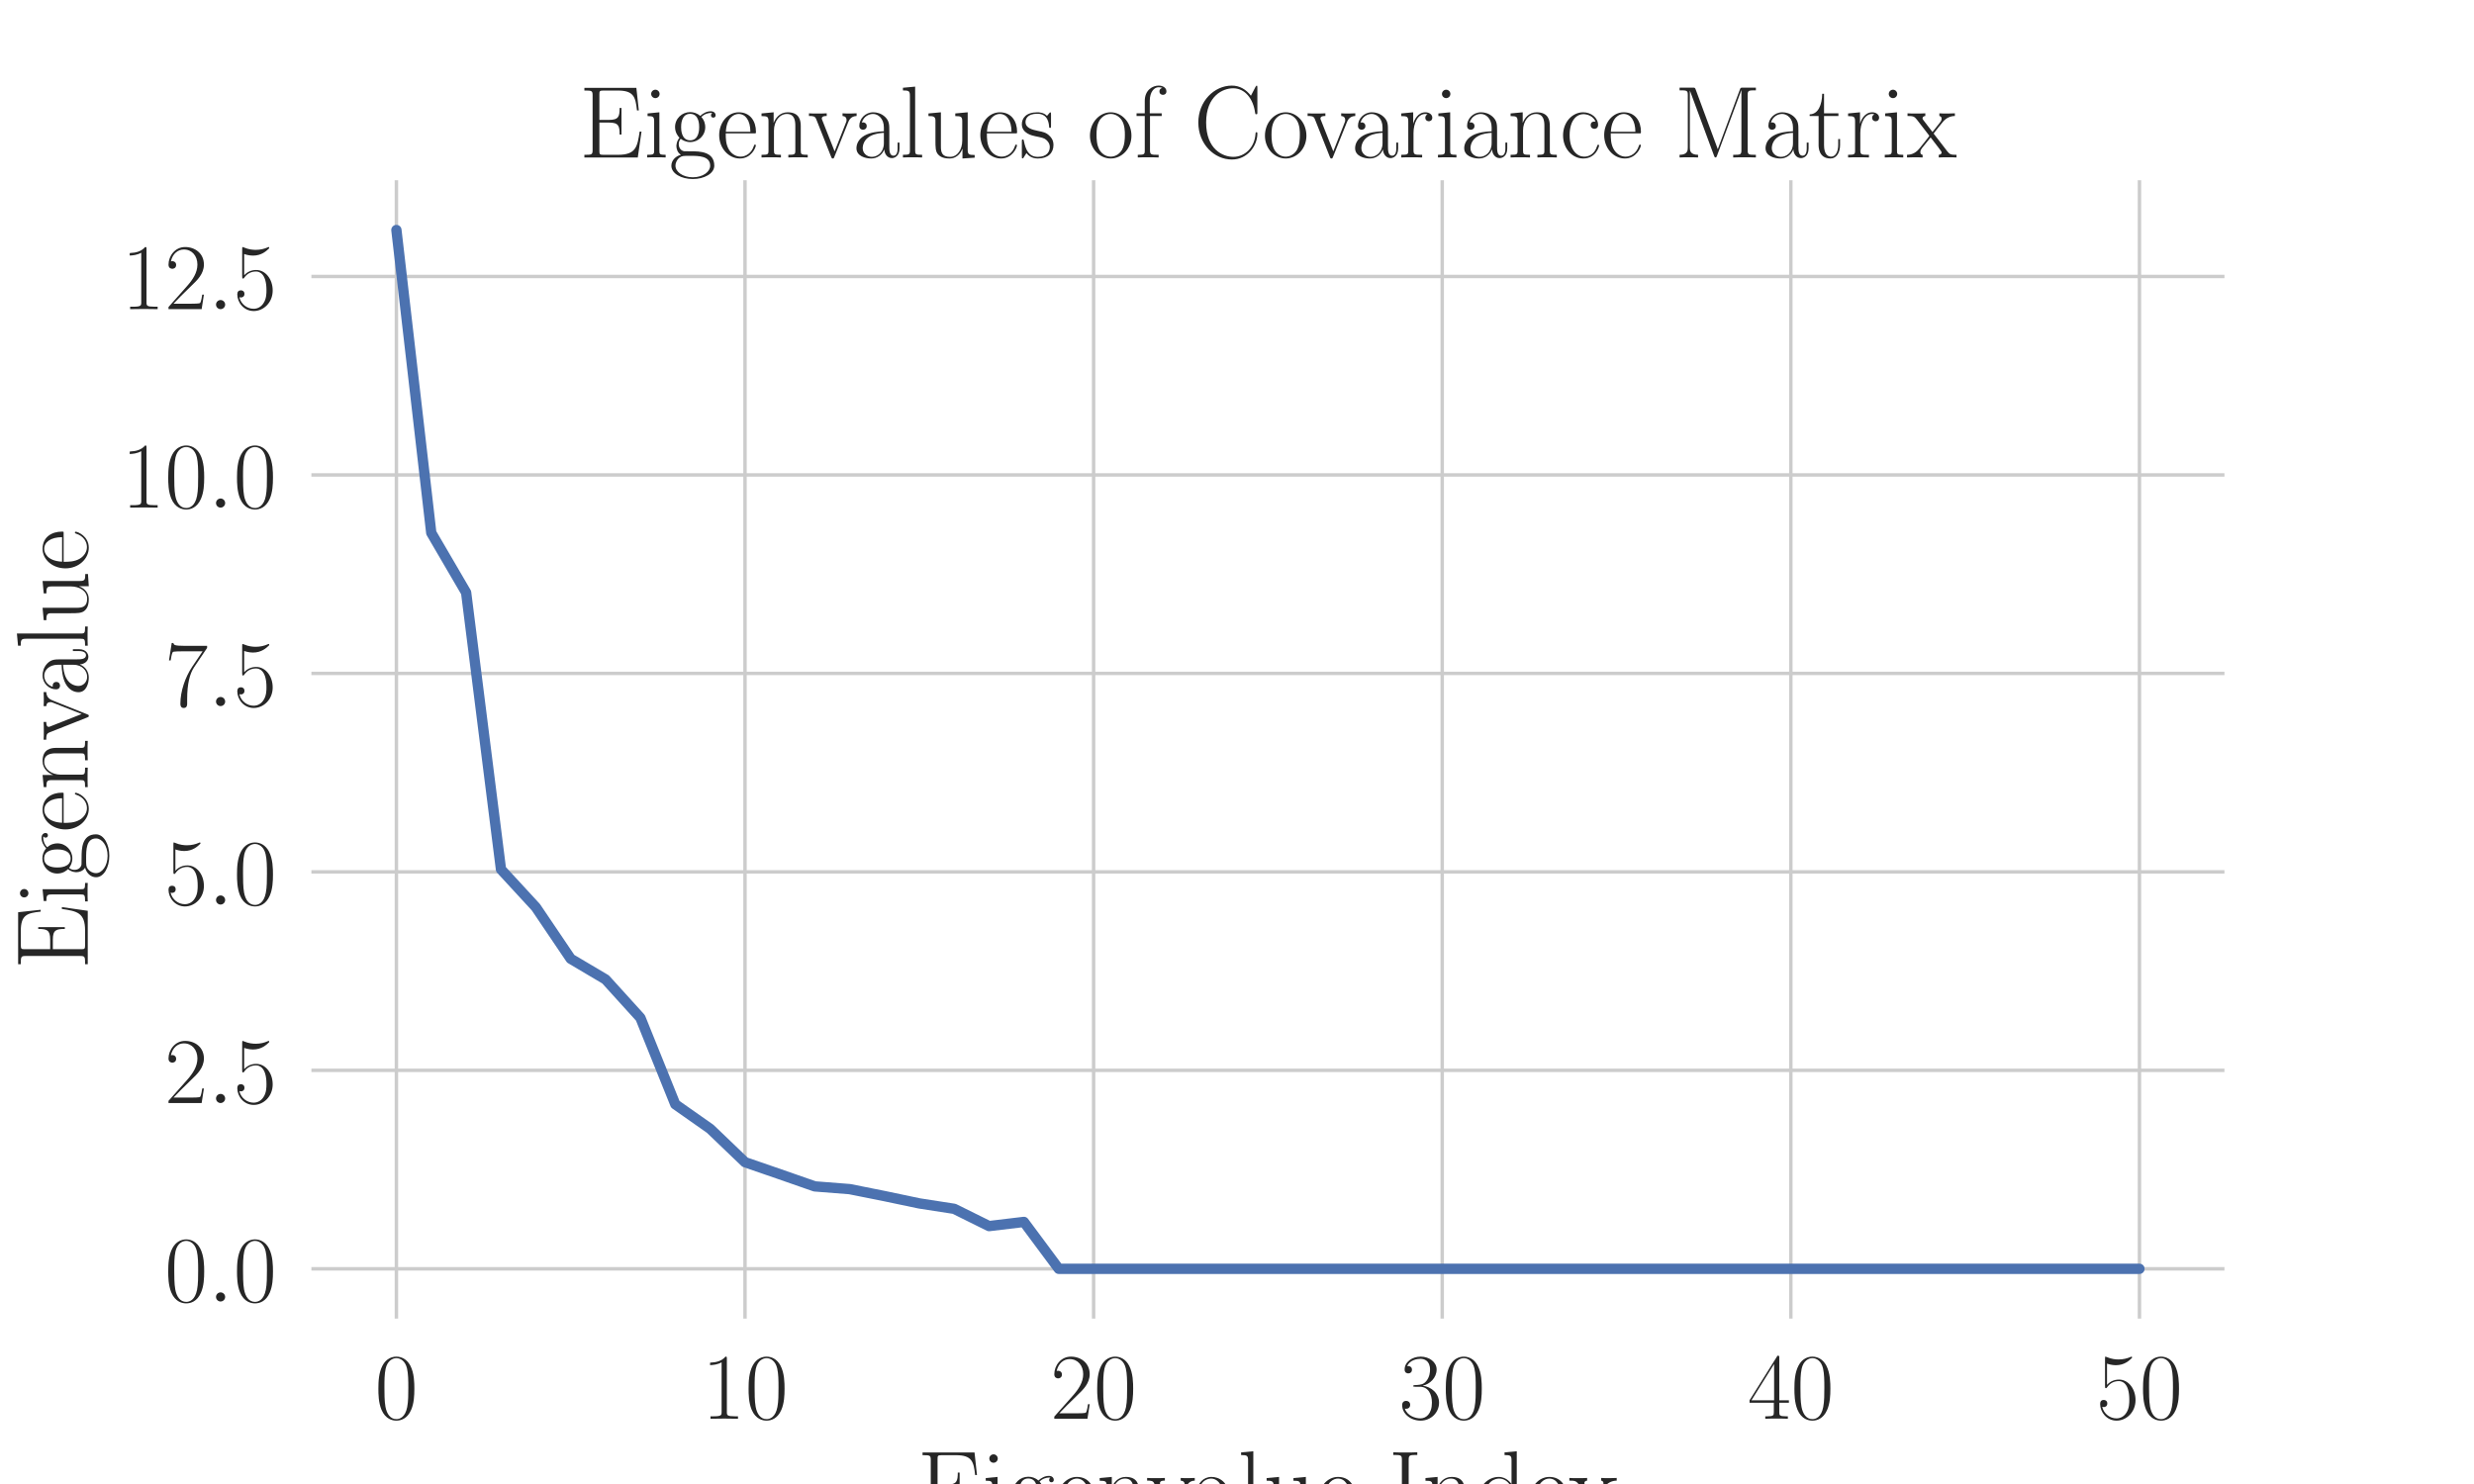
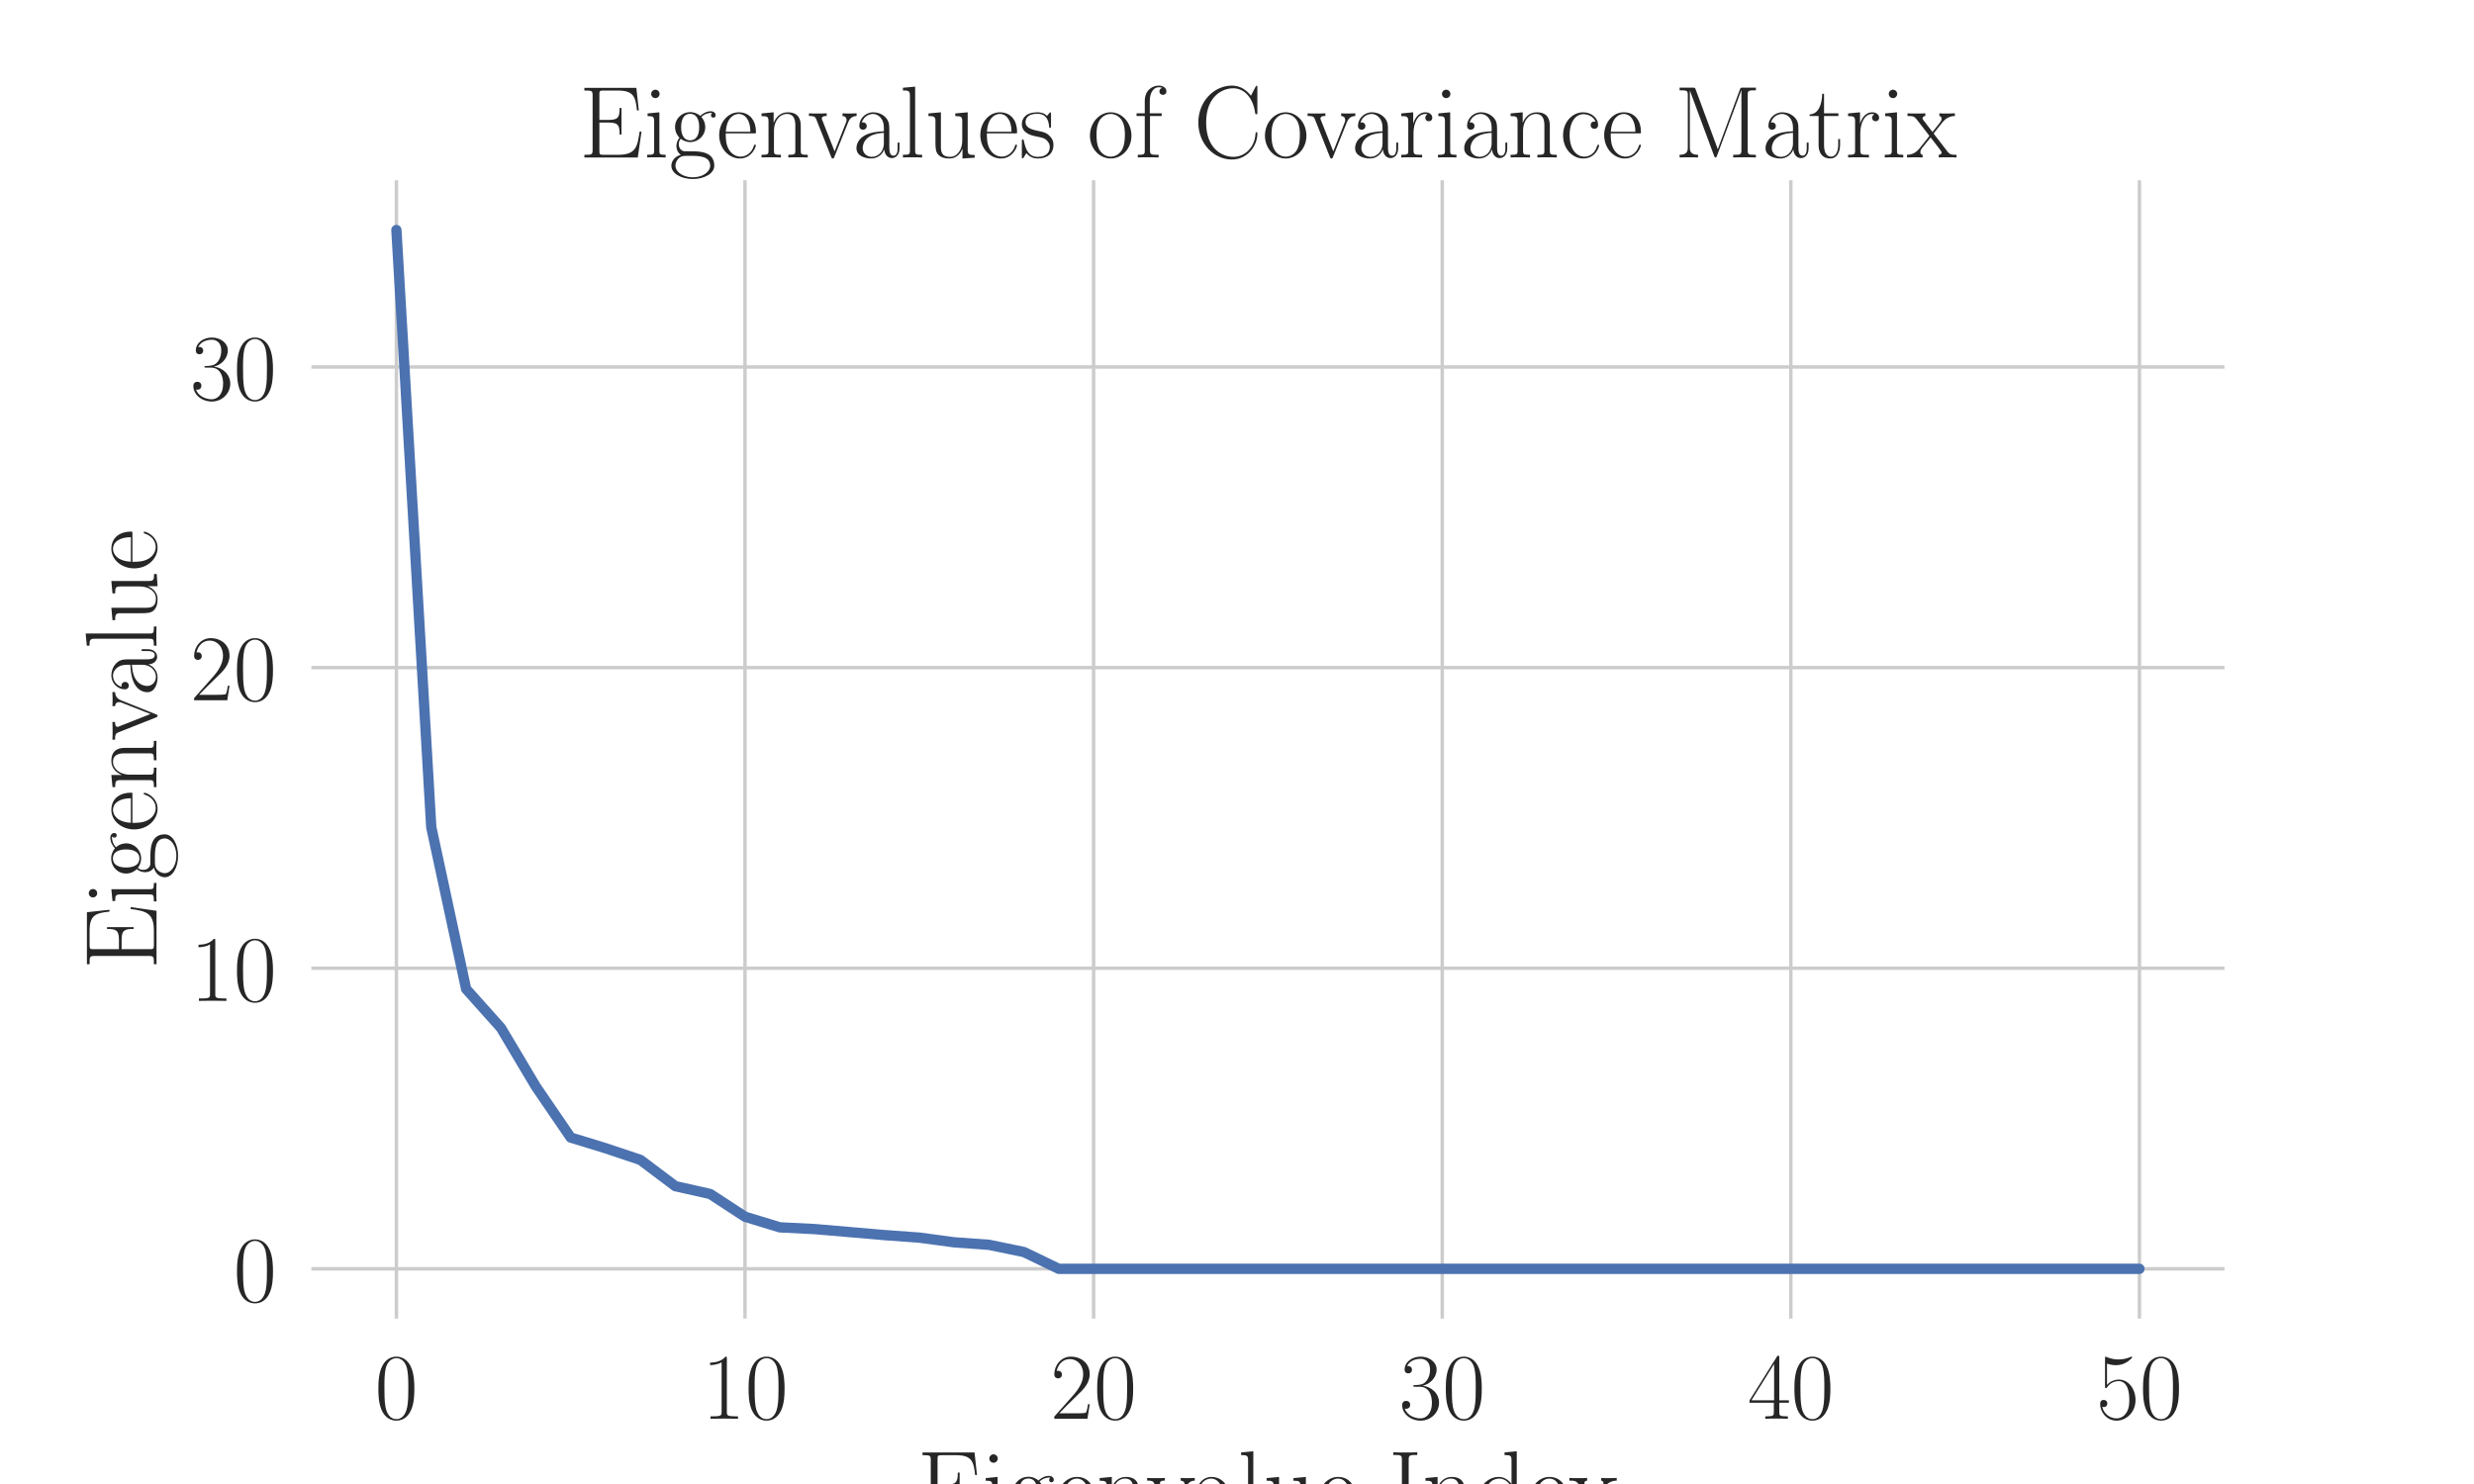
<svg xmlns="http://www.w3.org/2000/svg" xmlns:xlink="http://www.w3.org/1999/xlink" width="720pt" height="432pt" viewBox="0 0 720 432" version="1.1">
  <defs>
    <style type="text/css">*{stroke-linejoin: round; stroke-linecap: butt}</style>
  </defs>
  <g id="figure_1">
    <g id="patch_1">
      <path d="M 0 432  L 720 432  L 720 0  L 0 0  z " style="fill: #ffffff" />
    </g>
    <g id="axes_1">
      <g id="patch_2">
        <path d="M 90 384.48  L 648 384.48  L 648 51.84  L 90 51.84  z " style="fill: #ffffff" />
      </g>
      <g id="matplotlib.axis_1">
        <g id="xtick_1">
          <g id="line2d_1">
-             <path d="M 115.364 384.48  L 115.364 51.84  " clip-path="url(#p4be7ad7610)" style="fill: none; stroke: #cccccc; stroke-linecap: round" />
+             <path d="M 115.364 384.48  L 115.364 51.84  " clip-path="url(#p23d47ee507)" style="fill: none; stroke: #cccccc; stroke-linecap: round" />
          </g>
          <g id="text_1">
            <g style="fill: #262626" transform="translate(109.0812 413.0059) scale(0.275 -0.275)">
              <defs>
                <path id="CMR17-30" d="M 2688 2038  C 2688 2430 2682 3099 2413 3613  C 2176 4063 1798 4224 1466 4224  C 1158 4224 768 4082 525 3620  C 269 3137 243 2539 243 2038  C 243 1671 250 1112 448 623  C 723 -39 1216 -128 1466 -128  C 1760 -128 2208 -7 2470 604  C 2662 1048 2688 1568 2688 2038  z M 1466 -26  C 1056 -26 813 328 723 816  C 653 1196 653 1749 653 2109  C 653 2604 653 3015 736 3407  C 858 3954 1216 4121 1466 4121  C 1728 4121 2067 3947 2189 3420  C 2272 3054 2278 2623 2278 2109  C 2278 1691 2278 1176 2202 797  C 2067 96 1690 -26 1466 -26  z " transform="scale(0.015625)" />
              </defs>
              <use xlink:href="#CMR17-30" transform="scale(0.996264)" />
            </g>
          </g>
        </g>
        <g id="xtick_2">
          <g id="line2d_2">
-             <path d="M 216.818 384.48  L 216.818 51.84  " clip-path="url(#p4be7ad7610)" style="fill: none; stroke: #cccccc; stroke-linecap: round" />
+             <path d="M 216.818 384.48  L 216.818 51.84  " clip-path="url(#p23d47ee507)" style="fill: none; stroke: #cccccc; stroke-linecap: round" />
          </g>
          <g id="text_2">
            <g style="fill: #262626" transform="translate(204.2533 413.0059) scale(0.275 -0.275)">
              <defs>
                <path id="CMR17-31" d="M 1702 4083  C 1702 4217 1696 4224 1606 4224  C 1357 3927 979 3833 621 3820  C 602 3820 570 3820 563 3808  C 557 3795 557 3782 557 3648  C 755 3648 1088 3686 1344 3839  L 1344 467  C 1344 243 1331 166 781 166  L 589 166  L 589 0  C 896 6 1216 12 1523 12  C 1830 12 2150 6 2458 0  L 2458 166  L 2266 166  C 1715 166 1702 236 1702 467  L 1702 4083  z " transform="scale(0.015625)" />
              </defs>
              <use xlink:href="#CMR17-31" transform="scale(0.996264)" />
              <use xlink:href="#CMR17-30" transform="translate(45.69048 0) scale(0.996264)" />
            </g>
          </g>
        </g>
        <g id="xtick_3">
          <g id="line2d_3">
-             <path d="M 318.273 384.48  L 318.273 51.84  " clip-path="url(#p4be7ad7610)" style="fill: none; stroke: #cccccc; stroke-linecap: round" />
+             <path d="M 318.273 384.48  L 318.273 51.84  " clip-path="url(#p23d47ee507)" style="fill: none; stroke: #cccccc; stroke-linecap: round" />
          </g>
          <g id="text_3">
            <g style="fill: #262626" transform="translate(305.7078 413.0059) scale(0.275 -0.275)">
              <defs>
                <path id="CMR17-32" d="M 2669 990  L 2554 990  C 2490 537 2438 460 2413 422  C 2381 371 1920 371 1830 371  L 602 371  C 832 620 1280 1073 1824 1596  C 2214 1966 2669 2400 2669 3033  C 2669 3788 2067 4224 1395 4224  C 691 4224 262 3603 262 3027  C 262 2777 448 2745 525 2745  C 589 2745 781 2783 781 3007  C 781 3206 614 3264 525 3264  C 486 3264 448 3257 422 3244  C 544 3788 915 4057 1306 4057  C 1862 4057 2227 3616 2227 3033  C 2227 2477 1901 1998 1536 1583  L 262 147  L 262 0  L 2515 0  L 2669 990  z " transform="scale(0.015625)" />
              </defs>
              <use xlink:href="#CMR17-32" transform="scale(0.996264)" />
              <use xlink:href="#CMR17-30" transform="translate(45.69048 0) scale(0.996264)" />
            </g>
          </g>
        </g>
        <g id="xtick_4">
          <g id="line2d_4">
-             <path d="M 419.727 384.48  L 419.727 51.84  " clip-path="url(#p4be7ad7610)" style="fill: none; stroke: #cccccc; stroke-linecap: round" />
+             <path d="M 419.727 384.48  L 419.727 51.84  " clip-path="url(#p23d47ee507)" style="fill: none; stroke: #cccccc; stroke-linecap: round" />
          </g>
          <g id="text_4">
            <g style="fill: #262626" transform="translate(407.1624 413.0059) scale(0.275 -0.275)">
              <defs>
                <path id="CMR17-33" d="M 1414 2176  C 1984 2176 2234 1673 2234 1094  C 2234 322 1824 25 1453 25  C 1114 25 563 193 390 691  C 422 678 454 678 486 678  C 640 678 755 780 755 947  C 755 1132 614 1216 486 1216  C 378 1216 211 1164 211 927  C 211 335 787 -128 1466 -128  C 2176 -128 2720 432 2720 1087  C 2720 1718 2208 2176 1600 2246  C 2086 2347 2554 2776 2554 3353  C 2554 3856 2048 4224 1472 4224  C 890 4224 378 3862 378 3347  C 378 3123 544 3084 627 3084  C 762 3084 877 3167 877 3334  C 877 3500 762 3584 627 3584  C 602 3584 570 3584 544 3571  C 730 3999 1235 4076 1459 4076  C 1683 4076 2106 3966 2106 3347  C 2106 3167 2080 2851 1862 2574  C 1670 2329 1453 2316 1242 2297  C 1210 2297 1062 2284 1037 2284  C 992 2278 966 2272 966 2227  C 966 2182 973 2176 1101 2176  L 1414 2176  z " transform="scale(0.015625)" />
              </defs>
              <use xlink:href="#CMR17-33" transform="scale(0.996264)" />
              <use xlink:href="#CMR17-30" transform="translate(45.69048 0) scale(0.996264)" />
            </g>
          </g>
        </g>
        <g id="xtick_5">
          <g id="line2d_5">
-             <path d="M 521.182 384.48  L 521.182 51.84  " clip-path="url(#p4be7ad7610)" style="fill: none; stroke: #cccccc; stroke-linecap: round" />
+             <path d="M 521.182 384.48  L 521.182 51.84  " clip-path="url(#p23d47ee507)" style="fill: none; stroke: #cccccc; stroke-linecap: round" />
          </g>
          <g id="text_5">
            <g style="fill: #262626" transform="translate(508.6169 413.0059) scale(0.275 -0.275)">
              <defs>
                <path id="CMR17-34" d="M 2150 4147  C 2150 4281 2144 4288 2029 4288  L 128 1254  L 128 1088  L 1779 1088  L 1779 460  C 1779 230 1766 166 1318 166  L 1197 166  L 1197 0  C 1402 12 1747 12 1965 12  C 2182 12 2528 12 2733 0  L 2733 166  L 2611 166  C 2163 166 2150 230 2150 460  L 2150 1088  L 2803 1088  L 2803 1254  L 2150 1254  L 2150 4147  z M 1798 3723  L 1798 1254  L 256 1254  L 1798 3723  z " transform="scale(0.015625)" />
              </defs>
              <use xlink:href="#CMR17-34" transform="scale(0.996264)" />
              <use xlink:href="#CMR17-30" transform="translate(45.69048 0) scale(0.996264)" />
            </g>
          </g>
        </g>
        <g id="xtick_6">
          <g id="line2d_6">
-             <path d="M 622.636 384.48  L 622.636 51.84  " clip-path="url(#p4be7ad7610)" style="fill: none; stroke: #cccccc; stroke-linecap: round" />
+             <path d="M 622.636 384.48  L 622.636 51.84  " clip-path="url(#p23d47ee507)" style="fill: none; stroke: #cccccc; stroke-linecap: round" />
          </g>
          <g id="text_6">
            <g style="fill: #262626" transform="translate(610.0715 413.0059) scale(0.275 -0.275)">
              <defs>
                <path id="CMR17-35" d="M 730 3750  C 794 3724 1056 3641 1325 3641  C 1920 3641 2246 3961 2432 4140  C 2432 4191 2432 4224 2394 4224  C 2387 4224 2374 4224 2323 4198  C 2099 4102 1837 4032 1517 4032  C 1325 4032 1037 4055 723 4191  C 653 4224 640 4224 634 4224  C 602 4224 595 4217 595 4090  L 595 2231  C 595 2113 595 2080 659 2080  C 691 2080 704 2093 736 2139  C 941 2435 1222 2560 1542 2560  C 1766 2560 2246 2415 2246 1293  C 2246 1087 2246 716 2054 422  C 1894 159 1645 25 1370 25  C 947 25 518 319 403 812  C 429 806 480 793 506 793  C 589 793 749 838 749 1036  C 749 1209 627 1280 506 1280  C 358 1280 262 1190 262 1011  C 262 454 704 -128 1382 -128  C 2042 -128 2669 441 2669 1267  C 2669 2054 2170 2662 1549 2662  C 1222 2662 947 2540 730 2304  L 730 3750  z " transform="scale(0.015625)" />
              </defs>
              <use xlink:href="#CMR17-35" transform="scale(0.996264)" />
              <use xlink:href="#CMR17-30" transform="translate(45.69048 0) scale(0.996264)" />
            </g>
          </g>
        </g>
        <g id="text_7">
          <g style="fill: #262626" transform="translate(266.9639 443.0904) scale(0.3 -0.3)">
            <defs>
              <path id="CMR17-45" d="M 3885 1614  L 3770 1614  C 3629 676 3546 166 2419 166  L 1530 166  C 1274 166 1261 198 1261 415  L 1261 2176  L 1862 2176  C 2464 2176 2522 1959 2522 1429  L 2637 1429  L 2637 3086  L 2522 3086  C 2522 2558 2464 2342 1862 2342  L 1261 2342  L 1261 3924  C 1261 4141 1274 4172 1530 4172  L 2406 4172  C 3398 4172 3514 3778 3603 2933  L 3718 2933  L 3565 4339  L 326 4339  L 326 4172  C 768 4172 838 4172 838 3886  L 838 453  C 838 166 768 166 326 166  L 326 0  L 3654 0  L 3885 1614  z " transform="scale(0.015625)" />
              <path id="CMR17-69" d="M 992 3961  C 992 4102 877 4224 730 4224  C 589 4224 467 4108 467 3961  C 467 3820 582 3699 730 3699  C 870 3699 992 3814 992 3961  z M 243 2745  L 243 2579  C 602 2579 653 2540 653 2231  L 653 443  C 653 198 627 166 218 166  L 218 0  C 371 12 646 12 806 12  C 960 12 1222 12 1370 0  L 1370 166  C 992 166 979 205 979 436  L 979 2816  L 243 2745  z " transform="scale(0.015625)" />
              <path id="CMR17-67" d="M 710 1165  C 832 1068 1043 960 1299 960  C 1805 960 2240 1359 2240 1895  C 2240 2063 2189 2321 1997 2521  C 2176 2713 2438 2777 2586 2777  C 2611 2777 2650 2777 2682 2758  C 2656 2751 2598 2726 2598 2623  C 2598 2540 2656 2483 2739 2483  C 2835 2483 2886 2547 2886 2630  C 2886 2751 2790 2880 2586 2880  C 2330 2880 2106 2758 1926 2591  C 1734 2764 1504 2828 1299 2828  C 794 2828 358 2431 358 1895  C 358 1527 570 1294 634 1230  C 442 1004 442 742 442 710  C 442 544 506 300 723 166  C 390 82 128 -184 128 -517  C 128 -996 736 -1344 1466 -1344  C 2170 -1344 2803 -1009 2803 -510  C 2803 384 1856 384 1363 384  C 1216 384 954 384 922 390  C 723 422 589 601 589 825  C 589 883 589 1024 710 1165  z M 1299 1068  C 736 1068 736 1766 736 1895  C 736 2024 736 2719 1299 2719  C 1862 2719 1862 2024 1862 1895  C 1862 1766 1862 1068 1299 1068  z M 1466 -1236  C 826 -1236 384 -883 384 -517  C 384 -311 493 -118 634 -11  C 794 102 858 102 1293 102  C 1818 102 2547 102 2547 -517  C 2547 -883 2106 -1236 1466 -1236  z " transform="scale(0.015625)" />
              <path id="CMR17-65" d="M 2438 1503  C 2464 1529 2464 1542 2464 1606  C 2464 2251 2118 2816 1389 2816  C 710 2816 173 2175 173 1394  C 173 554 781 -64 1459 -64  C 2176 -64 2458 619 2458 755  C 2458 800 2419 800 2406 800  C 2362 800 2355 787 2330 709  C 2189 270 1837 51 1504 51  C 1229 51 954 206 781 490  C 582 819 582 1200 582 1503  L 2438 1503  z M 589 1600  C 634 2511 1126 2713 1382 2713  C 1818 2713 2112 2308 2118 1600  L 589 1600  z " transform="scale(0.015625)" />
              <path id="CMR17-6e" d="M 2656 1954  C 2656 2282 2592 2816 1837 2816  C 1331 2816 1069 2424 973 2166  L 966 2166  L 966 2816  L 211 2745  L 211 2578  C 589 2578 646 2540 646 2231  L 646 443  C 646 198 621 166 211 166  L 211 0  C 365 12 646 12 813 12  C 979 12 1267 12 1421 0  L 1421 166  C 1011 166 986 192 986 443  L 986 1678  C 986 2269 1344 2713 1792 2713  C 2266 2713 2317 2289 2317 1980  L 2317 443  C 2317 198 2291 166 1882 166  L 1882 0  C 2035 12 2317 12 2483 12  C 2650 12 2938 12 3091 0  L 3091 166  C 2682 166 2656 192 2656 443  L 2656 1954  z " transform="scale(0.015625)" />
              <path id="CMR17-76" d="M 2502 2173  C 2560 2315 2662 2572 3034 2585  L 3034 2752  C 2912 2745 2752 2739 2630 2739  C 2496 2739 2285 2739 2157 2752  L 2157 2585  C 2317 2572 2406 2495 2406 2328  C 2406 2270 2406 2257 2368 2167  L 1664 379  L 902 2308  C 864 2392 864 2405 864 2431  C 864 2585 1075 2585 1171 2585  L 1171 2752  C 1018 2739 736 2739 576 2739  C 403 2739 205 2739 64 2752  L 64 2585  C 307 2585 442 2585 518 2386  L 1446 44  C 1485 -52 1491 -64 1549 -64  C 1606 -64 1613 -52 1651 44  L 2502 2173  z " transform="scale(0.015625)" />
              <path id="CMR17-61" d="M 2304 1656  C 2304 2048 2304 2275 2035 2534  C 1798 2751 1523 2816 1306 2816  C 800 2816 435 2408 435 1977  C 435 1740 627 1728 666 1728  C 749 1728 896 1779 896 1958  C 896 2118 774 2188 666 2188  C 640 2188 608 2182 589 2176  C 723 2594 1069 2713 1293 2713  C 1613 2713 1965 2421 1965 1875  L 1965 1632  C 1587 1619 1133 1568 774 1373  C 371 1147 256 822 256 576  C 256 77 832 -64 1171 -64  C 1523 -64 1850 135 1990 505  C 2003 219 2182 -39 2464 -39  C 2598 -39 2938 51 2938 563  L 2938 926  L 2822 926  L 2822 557  C 2822 161 2650 109 2566 109  C 2304 109 2304 446 2304 732  L 2304 1656  z M 1965 887  C 1965 323 1568 38 1216 38  C 896 38 646 278 646 576  C 646 771 730 1114 1101 1322  C 1408 1497 1760 1523 1965 1536  L 1965 887  z " transform="scale(0.015625)" />
              <path id="CMR17-6c" d="M 979 4416  L 218 4345  L 218 4179  C 595 4179 653 4141 653 3835  L 653 439  C 653 198 627 166 218 166  L 218 0  C 371 12 653 12 813 12  C 979 12 1261 12 1414 0  L 1414 166  C 1005 166 979 191 979 439  L 979 4416  z " transform="scale(0.015625)" />
              <path id="CMR17-75" d="M 1882 2745  L 1882 2579  C 2259 2579 2317 2540 2317 2229  L 2317 1053  C 2317 510 2029 38 1555 38  C 1030 38 986 355 986 691  L 986 2816  L 211 2745  L 211 2579  C 467 2579 640 2579 646 2320  L 646 1079  C 646 646 646 368 813 187  C 896 103 1056 -64 1517 -64  C 2061 -64 2272 400 2323 536  L 2330 536  L 2330 -64  L 3091 -13  L 3091 154  C 2714 154 2656 193 2656 503  L 2656 2816  L 1882 2745  z " transform="scale(0.015625)" />
              <path id="CMR17-49" d="M 1261 3898  C 1261 4185 1338 4185 1798 4185  L 1798 4352  C 1594 4339 1267 4339 1050 4339  C 832 4339 506 4339 301 4352  L 301 4185  C 762 4185 838 4185 838 3898  L 838 453  C 838 166 762 166 301 166  L 301 0  C 506 12 832 12 1050 12  C 1267 12 1594 12 1798 0  L 1798 166  C 1338 166 1261 166 1261 453  L 1261 3898  z " transform="scale(0.015625)" />
              <path id="CMR17-64" d="M 1869 4345  L 1869 4179  C 2246 4179 2304 4141 2304 3843  L 2304 2371  C 2278 2403 2016 2816 1498 2816  C 845 2816 211 2228 211 1376  C 211 529 806 -64 1434 -64  C 1978 -64 2259 361 2291 406  L 2291 -64  L 3066 -13  L 3066 154  C 2688 154 2630 193 2630 503  L 2630 4416  L 1869 4345  z M 2291 762  C 2291 568 2176 393 2029 264  C 1811 70 1594 38 1472 38  C 1286 38 621 135 621 1369  C 621 2636 1363 2713 1530 2713  C 1824 2713 2061 2545 2208 2313  C 2291 2177 2291 2157 2291 2041  L 2291 762  z " transform="scale(0.015625)" />
              <path id="CMR17-78" d="M 1664 1491  C 1856 1740 2074 2022 2253 2233  C 2464 2476 2707 2579 2989 2585  L 2989 2752  C 2880 2745 2656 2739 2541 2739  C 2368 2739 2170 2739 2022 2752  L 2022 2585  C 2112 2572 2163 2508 2163 2419  C 2163 2304 2099 2233 2067 2188  L 1594 1587  L 1030 2323  C 973 2393 973 2406 973 2438  C 973 2515 1037 2579 1146 2585  L 1146 2752  C 992 2739 717 2739 557 2739  C 384 2739 179 2739 38 2752  L 38 2585  C 384 2585 461 2560 614 2368  L 1350 1414  C 1363 1401 1395 1363 1395 1344  C 1395 1318 838 633 768 544  C 480 198 179 172 6 166  L 6 0  C 115 6 339 12 454 12  C 582 12 864 12 979 0  L 979 166  C 941 172 838 185 838 332  C 838 448 890 518 947 595  L 1478 1248  L 2035 524  C 2086 454 2163 358 2163 313  C 2163 224 2086 172 1984 166  L 1984 0  C 2138 12 2413 12 2573 12  C 2746 12 2950 12 3091 0  L 3091 166  C 2771 166 2675 179 2522 377  L 1664 1491  z " transform="scale(0.015625)" />
            </defs>
            <use xlink:href="#CMR17-45" transform="scale(0.996264)" />
            <use xlink:href="#CMR17-69" transform="translate(62.5863 0) scale(0.996264)" />
            <use xlink:href="#CMR17-67" transform="translate(87.45736 0) scale(0.996264)" />
            <use xlink:href="#CMR17-65" transform="translate(133.1478 0) scale(0.996264)" />
            <use xlink:href="#CMR17-6e" transform="translate(173.6335 0) scale(0.996264)" />
            <use xlink:href="#CMR17-76" transform="translate(221.9264 0) scale(0.996264)" />
            <use xlink:href="#CMR17-61" transform="translate(265.0145 0) scale(0.996264)" />
            <use xlink:href="#CMR17-6c" transform="translate(310.705 0) scale(0.996264)" />
            <use xlink:href="#CMR17-75" transform="translate(335.576 0) scale(0.996264)" />
            <use xlink:href="#CMR17-65" transform="translate(386.4714 0) scale(0.996264)" />
            <use xlink:href="#CMR17-49" transform="translate(457.033 0) scale(0.996264)" />
            <use xlink:href="#CMR17-6e" transform="translate(489.6715 0) scale(0.996264)" />
            <use xlink:href="#CMR17-64" transform="translate(540.5668 0) scale(0.996264)" />
            <use xlink:href="#CMR17-65" transform="translate(591.4622 0) scale(0.996264)" />
            <use xlink:href="#CMR17-78" transform="translate(631.9479 0) scale(0.996264)" />
          </g>
        </g>
      </g>
      <g id="matplotlib.axis_2">
        <g id="ytick_1">
          <g id="line2d_7">
-             <path d="M 90 369.36  L 648 369.36  " clip-path="url(#p4be7ad7610)" style="fill: none; stroke: #cccccc; stroke-linecap: round" />
+             <path d="M 90 369.36  L 648 369.36  " clip-path="url(#p23d47ee507)" style="fill: none; stroke: #cccccc; stroke-linecap: round" />
          </g>
          <g id="text_8">
-             <g style="fill: #262626" transform="translate(47.91852 378.8729) scale(0.275 -0.275)">
-               <defs>
-                 <path id="CMMI12-3a" d="M 1178 307  C 1178 492 1024 620 870 620  C 685 620 557 467 557 313  C 557 128 710 0 864 0  C 1050 0 1178 153 1178 307  z " transform="scale(0.015625)" />
-               </defs>
+             <g style="fill: #262626" transform="translate(67.93512 378.8729) scale(0.275 -0.275)">
              <use xlink:href="#CMR17-30" transform="scale(0.996264)" />
-               <use xlink:href="#CMMI12-3a" transform="translate(45.69048 0) scale(0.996264)" />
-               <use xlink:href="#CMR17-30" transform="translate(72.78765 0) scale(0.996264)" />
            </g>
          </g>
        </g>
        <g id="ytick_2">
          <g id="line2d_8">
-             <path d="M 90 311.584  L 648 311.584  " clip-path="url(#p4be7ad7610)" style="fill: none; stroke: #cccccc; stroke-linecap: round" />
+             <path d="M 90 281.849  L 648 281.849  " clip-path="url(#p23d47ee507)" style="fill: none; stroke: #cccccc; stroke-linecap: round" />
          </g>
          <g id="text_9">
-             <g style="fill: #262626" transform="translate(47.91852 321.0974) scale(0.275 -0.275)">
-               <use xlink:href="#CMR17-32" transform="scale(0.996264)" />
-               <use xlink:href="#CMMI12-3a" transform="translate(45.69048 0) scale(0.996264)" />
-               <use xlink:href="#CMR17-35" transform="translate(72.78765 0) scale(0.996264)" />
+             <g style="fill: #262626" transform="translate(55.37024 291.362) scale(0.275 -0.275)">
+               <use xlink:href="#CMR17-31" transform="scale(0.996264)" />
+               <use xlink:href="#CMR17-30" transform="translate(45.69048 0) scale(0.996264)" />
            </g>
          </g>
        </g>
        <g id="ytick_3">
          <g id="line2d_9">
-             <path d="M 90 253.809  L 648 253.809  " clip-path="url(#p4be7ad7610)" style="fill: none; stroke: #cccccc; stroke-linecap: round" />
+             <path d="M 90 194.338  L 648 194.338  " clip-path="url(#p23d47ee507)" style="fill: none; stroke: #cccccc; stroke-linecap: round" />
          </g>
          <g id="text_10">
-             <g style="fill: #262626" transform="translate(47.91852 263.3219) scale(0.275 -0.275)">
-               <use xlink:href="#CMR17-35" transform="scale(0.996264)" />
-               <use xlink:href="#CMMI12-3a" transform="translate(45.69048 0) scale(0.996264)" />
-               <use xlink:href="#CMR17-30" transform="translate(72.78765 0) scale(0.996264)" />
+             <g style="fill: #262626" transform="translate(55.37024 203.8511) scale(0.275 -0.275)">
+               <use xlink:href="#CMR17-32" transform="scale(0.996264)" />
+               <use xlink:href="#CMR17-30" transform="translate(45.69048 0) scale(0.996264)" />
            </g>
          </g>
        </g>
        <g id="ytick_4">
          <g id="line2d_10">
-             <path d="M 90 196.033  L 648 196.033  " clip-path="url(#p4be7ad7610)" style="fill: none; stroke: #cccccc; stroke-linecap: round" />
+             <path d="M 90 106.827  L 648 106.827  " clip-path="url(#p23d47ee507)" style="fill: none; stroke: #cccccc; stroke-linecap: round" />
          </g>
          <g id="text_11">
-             <g style="fill: #262626" transform="translate(47.91852 205.5464) scale(0.275 -0.275)">
-               <defs>
-                 <path id="CMR17-37" d="M 2886 3955  L 2886 4096  L 1382 4096  C 634 4096 621 4166 595 4288  L 480 4288  L 294 3104  L 410 3104  C 429 3226 474 3552 550 3673  C 589 3724 1062 3724 1171 3724  L 2579 3724  L 1869 2670  C 1395 1961 1069 1003 1069 166  C 1069 89 1069 -128 1299 -128  C 1530 -128 1530 89 1530 172  L 1530 466  C 1530 1514 1709 2204 2003 2644  L 2886 3955  z " transform="scale(0.015625)" />
-               </defs>
-               <use xlink:href="#CMR17-37" transform="scale(0.996264)" />
-               <use xlink:href="#CMMI12-3a" transform="translate(45.69048 0) scale(0.996264)" />
-               <use xlink:href="#CMR17-35" transform="translate(72.78765 0) scale(0.996264)" />
-             </g>
-           </g>
-         </g>
-         <g id="ytick_5">
-           <g id="line2d_11">
-             <path d="M 90 138.258  L 648 138.258  " clip-path="url(#p4be7ad7610)" style="fill: none; stroke: #cccccc; stroke-linecap: round" />
-           </g>
-           <g id="text_12">
-             <g style="fill: #262626" transform="translate(35.35364 147.7709) scale(0.275 -0.275)">
-               <use xlink:href="#CMR17-31" transform="scale(0.996264)" />
-               <use xlink:href="#CMR17-30" transform="translate(45.69048 0) scale(0.996264)" />
-               <use xlink:href="#CMMI12-3a" transform="translate(91.38095 0) scale(0.996264)" />
-               <use xlink:href="#CMR17-30" transform="translate(118.4781 0) scale(0.996264)" />
-             </g>
-           </g>
-         </g>
-         <g id="ytick_6">
-           <g id="line2d_12">
-             <path d="M 90 80.482  L 648 80.482  " clip-path="url(#p4be7ad7610)" style="fill: none; stroke: #cccccc; stroke-linecap: round" />
-           </g>
-           <g id="text_13">
-             <g style="fill: #262626" transform="translate(35.35364 89.99543) scale(0.275 -0.275)">
-               <use xlink:href="#CMR17-31" transform="scale(0.996264)" />
-               <use xlink:href="#CMR17-32" transform="translate(45.69048 0) scale(0.996264)" />
-               <use xlink:href="#CMMI12-3a" transform="translate(91.38095 0) scale(0.996264)" />
-               <use xlink:href="#CMR17-35" transform="translate(118.4781 0) scale(0.996264)" />
-             </g>
-           </g>
-         </g>
-         <g id="text_14">
-           <g style="fill: #262626" transform="translate(25.54019 282.2035) rotate(-90) scale(0.3 -0.3)">
+             <g style="fill: #262626" transform="translate(55.37024 116.3402) scale(0.275 -0.275)">
+               <use xlink:href="#CMR17-33" transform="scale(0.996264)" />
+               <use xlink:href="#CMR17-30" transform="translate(45.69048 0) scale(0.996264)" />
+             </g>
+           </g>
+         </g>
+         <g id="text_12">
+           <g style="fill: #262626" transform="translate(45.55679 282.2035) rotate(-90) scale(0.3 -0.3)">
            <use xlink:href="#CMR17-45" transform="scale(0.996264)" />
            <use xlink:href="#CMR17-69" transform="translate(62.5863 0) scale(0.996264)" />
            <use xlink:href="#CMR17-67" transform="translate(87.45736 0) scale(0.996264)" />
            <use xlink:href="#CMR17-65" transform="translate(133.1478 0) scale(0.996264)" />
            <use xlink:href="#CMR17-6e" transform="translate(173.6335 0) scale(0.996264)" />
            <use xlink:href="#CMR17-76" transform="translate(221.9264 0) scale(0.996264)" />
            <use xlink:href="#CMR17-61" transform="translate(265.0145 0) scale(0.996264)" />
            <use xlink:href="#CMR17-6c" transform="translate(310.705 0) scale(0.996264)" />
            <use xlink:href="#CMR17-75" transform="translate(335.576 0) scale(0.996264)" />
            <use xlink:href="#CMR17-65" transform="translate(386.4714 0) scale(0.996264)" />
          </g>
        </g>
      </g>
-       <g id="line2d_13">
-         <path d="M 115.364 66.96  L 125.509 155.116  L 135.655 172.492  L 145.8 253.079  L 155.945 264.09  L 166.091 279.102  L 176.236 285.112  L 186.382 296.304  L 196.527 321.467  L 206.673 328.594  L 216.818 338.32  L 226.964 341.824  L 237.109 345.364  L 247.255 346.158  L 257.4 348.186  L 267.545 350.32  L 277.691 351.893  L 287.836 356.921  L 297.982 355.706  L 308.127 369.36  L 318.273 369.36  L 328.418 369.36  L 338.564 369.36  L 348.709 369.36  L 358.855 369.36  L 369 369.36  L 379.145 369.36  L 389.291 369.36  L 399.436 369.36  L 409.582 369.36  L 419.727 369.36  L 429.873 369.36  L 440.018 369.36  L 450.164 369.36  L 460.309 369.36  L 470.455 369.36  L 480.6 369.36  L 490.745 369.36  L 500.891 369.36  L 511.036 369.36  L 521.182 369.36  L 531.327 369.36  L 541.473 369.36  L 551.618 369.36  L 561.764 369.36  L 571.909 369.36  L 582.055 369.36  L 592.2 369.36  L 602.345 369.36  L 612.491 369.36  L 622.636 369.36  " clip-path="url(#p4be7ad7610)" style="fill: none; stroke: #4c72b0; stroke-width: 3; stroke-linecap: round" />
+       <g id="line2d_11">
+         <path d="M 115.364 66.96  L 125.509 240.795  L 135.655 287.892  L 145.8 299.247  L 155.945 316.296  L 166.091 331.143  L 176.236 334.252  L 186.382 337.655  L 196.527 345.297  L 206.673 347.574  L 216.818 354.196  L 226.964 357.288  L 237.109 357.794  L 247.255 358.665  L 257.4 359.542  L 267.545 360.274  L 277.691 361.644  L 287.836 362.374  L 297.982 364.473  L 308.127 369.36  L 318.273 369.36  L 328.418 369.36  L 338.564 369.36  L 348.709 369.36  L 358.855 369.36  L 369 369.36  L 379.145 369.36  L 389.291 369.36  L 399.436 369.36  L 409.582 369.36  L 419.727 369.36  L 429.873 369.36  L 440.018 369.36  L 450.164 369.36  L 460.309 369.36  L 470.455 369.36  L 480.6 369.36  L 490.745 369.36  L 500.891 369.36  L 511.036 369.36  L 521.182 369.36  L 531.327 369.36  L 541.473 369.36  L 551.618 369.36  L 561.764 369.36  L 571.909 369.36  L 582.055 369.36  L 592.2 369.36  L 602.345 369.36  L 612.491 369.36  L 622.636 369.36  " clip-path="url(#p23d47ee507)" style="fill: none; stroke: #4c72b0; stroke-width: 3; stroke-linecap: round" />
      </g>
      <g id="patch_3">
        <path d="M 90 384.48  L 90 51.84  " style="fill: none; stroke: #ffffff; stroke-width: 1.25; stroke-linejoin: miter; stroke-linecap: square" />
      </g>
      <g id="patch_4">
        <path d="M 648 384.48  L 648 51.84  " style="fill: none; stroke: #ffffff; stroke-width: 1.25; stroke-linejoin: miter; stroke-linecap: square" />
      </g>
      <g id="patch_5">
        <path d="M 90 384.48  L 648 384.48  " style="fill: none; stroke: #ffffff; stroke-width: 1.25; stroke-linejoin: miter; stroke-linecap: square" />
      </g>
      <g id="patch_6">
        <path d="M 90 51.84  L 648 51.84  " style="fill: none; stroke: #ffffff; stroke-width: 1.25; stroke-linejoin: miter; stroke-linecap: square" />
      </g>
-       <g id="text_15">
+       <g id="text_13">
        <g style="fill: #262626" transform="translate(168.5493 45.84) scale(0.3 -0.3)">
          <defs>
            <path id="CMR17-73" d="M 1978 2688  C 1978 2803 1971 2809 1933 2809  C 1907 2809 1901 2803 1824 2707  C 1805 2681 1747 2617 1728 2592  C 1523 2809 1235 2816 1126 2816  C 416 2816 160 2444 160 2073  C 160 1497 813 1363 998 1324  C 1402 1241 1542 1216 1677 1100  C 1760 1024 1901 883 1901 652  C 1901 384 1747 38 1158 38  C 602 38 403 460 288 1024  C 269 1113 269 1120 218 1120  C 166 1120 160 1113 160 985  L 160 64  C 160 -52 166 -58 205 -58  C 237 -58 243 -52 275 0  C 314 57 410 211 448 275  C 576 102 800 -64 1158 -64  C 1792 -64 2131 281 2131 780  C 2131 1107 1958 1280 1875 1356  C 1683 1555 1459 1600 1190 1651  C 838 1728 390 1817 390 2208  C 390 2374 480 2726 1126 2726  C 1811 2726 1850 2086 1862 1881  C 1869 1849 1901 1843 1920 1843  C 1978 1843 1978 1862 1978 1971  L 1978 2688  z " transform="scale(0.015625)" />
            <path id="CMR17-6f" d="M 2758 1356  C 2758 2176 2163 2816 1466 2816  C 768 2816 173 2176 173 1356  C 173 550 768 -64 1466 -64  C 2163 -64 2758 550 2758 1356  z M 1466 51  C 1165 51 909 230 762 480  C 602 768 582 1126 582 1408  C 582 1676 595 2009 762 2297  C 890 2508 1139 2713 1466 2713  C 1754 2713 1997 2553 2150 2329  C 2349 2028 2349 1606 2349 1408  C 2349 1158 2336 774 2163 467  C 1984 172 1709 51 1466 51  z " transform="scale(0.015625)" />
            <path id="CMR17-66" d="M 979 2585  L 1709 2585  L 1709 2752  L 966 2752  L 966 3539  C 966 4076 1235 4377 1510 4377  C 1594 4377 1690 4363 1754 4339  C 1702 4326 1568 4281 1568 4121  C 1568 3955 1696 3904 1786 3904  C 1875 3904 2003 3955 2003 4121  C 2003 4353 1773 4480 1517 4480  C 1152 4480 653 4211 653 3526  L 653 2752  L 141 2752  L 141 2585  L 653 2585  L 653 441  C 653 198 627 166 218 166  L 218 0  C 371 12 666 12 832 12  C 1018 12 1344 12 1517 0  L 1517 166  C 1056 166 979 166 979 454  L 979 2585  z " transform="scale(0.015625)" />
            <path id="CMR17-43" d="M 3974 4351  C 3974 4467 3968 4473 3930 4473  C 3904 4473 3898 4467 3853 4390  L 3571 3849  C 3258 4249 2874 4480 2381 4480  C 1286 4480 294 3507 294 2179  C 294 837 1286 -128 2387 -128  C 3366 -128 3974 741 3974 1482  C 3974 1547 3974 1573 3917 1573  C 3866 1573 3866 1553 3859 1495  C 3808 592 3168 38 2477 38  C 1824 38 781 502 781 2179  C 781 3862 1843 4313 2464 4313  C 3187 4313 3712 3681 3834 2785  C 3846 2707 3846 2695 3904 2695  C 3974 2695 3974 2707 3974 2824  L 3974 4351  z " transform="scale(0.015625)" />
            <path id="CMR17-72" d="M 960 1517  C 960 2134 1222 2713 1702 2713  C 1747 2713 1792 2707 1837 2687  C 1837 2687 1696 2642 1696 2475  C 1696 2321 1818 2257 1914 2257  C 1990 2257 2131 2302 2131 2482  C 2131 2687 1926 2816 1709 2816  C 1222 2816 1011 2340 947 2115  L 941 2115  L 941 2816  L 198 2745  L 198 2578  C 576 2578 634 2540 634 2231  L 634 443  C 634 198 608 166 198 166  L 198 0  C 352 12 646 12 813 12  C 998 12 1325 12 1498 0  L 1498 166  C 1037 166 960 166 960 455  L 960 1517  z " transform="scale(0.015625)" />
            <path id="CMR17-63" d="M 2234 2240  C 2112 2240 1933 2240 1933 2015  C 1933 1836 2080 1785 2163 1785  C 2208 1785 2394 1804 2394 2028  C 2394 2476 1958 2816 1466 2816  C 787 2816 211 2201 211 1379  C 211 521 813 -64 1466 -64  C 2259 -64 2458 676 2458 747  C 2458 773 2451 792 2406 792  C 2362 792 2355 786 2330 702  C 2163 180 1798 51 1523 51  C 1114 51 621 431 621 1385  C 621 2358 1094 2700 1472 2700  C 1722 2700 2093 2582 2234 2240  z " transform="scale(0.015625)" />
            <path id="CMR17-4d" d="M 1338 4249  C 1299 4345 1293 4352 1158 4352  L 339 4352  L 339 4185  C 781 4185 851 4185 851 3898  L 851 624  C 851 465 851 166 339 166  L 339 0  C 486 12 755 12 915 12  C 1075 12 1344 12 1491 0  L 1491 166  C 979 166 979 465 979 624  L 979 4159  L 986 4159  L 2490 102  C 2515 38 2528 0 2579 0  C 2630 0 2643 38 2669 102  L 4186 4191  L 4192 4191  L 4192 453  C 4192 166 4122 166 3680 166  L 3680 0  C 3853 12 4198 12 4384 12  C 4570 12 4922 12 5094 0  L 5094 166  C 4653 166 4582 166 4582 453  L 4582 3898  C 4582 4185 4653 4185 5094 4185  L 5094 4352  L 4282 4352  C 4147 4352 4141 4345 4102 4249  L 2720 516  L 1338 4249  z " transform="scale(0.015625)" />
            <path id="CMR17-74" d="M 966 2585  L 1862 2585  L 1862 2752  L 966 2752  L 966 3968  L 851 3968  C 838 3292 614 2700 70 2687  L 70 2585  L 627 2585  L 627 778  C 627 655 627 -64 1370 -64  C 1747 -64 1965 308 1965 784  L 1965 1151  L 1850 1151  L 1850 790  C 1850 347 1677 51 1408 51  C 1222 51 966 179 966 765  L 966 2585  z " transform="scale(0.015625)" />
          </defs>
          <use xlink:href="#CMR17-45" transform="scale(0.996264)" />
          <use xlink:href="#CMR17-69" transform="translate(62.5863 0) scale(0.996264)" />
          <use xlink:href="#CMR17-67" transform="translate(87.45736 0) scale(0.996264)" />
          <use xlink:href="#CMR17-65" transform="translate(133.1478 0) scale(0.996264)" />
          <use xlink:href="#CMR17-6e" transform="translate(173.6335 0) scale(0.996264)" />
          <use xlink:href="#CMR17-76" transform="translate(221.9264 0) scale(0.996264)" />
          <use xlink:href="#CMR17-61" transform="translate(265.0145 0) scale(0.996264)" />
          <use xlink:href="#CMR17-6c" transform="translate(310.705 0) scale(0.996264)" />
          <use xlink:href="#CMR17-75" transform="translate(335.576 0) scale(0.996264)" />
          <use xlink:href="#CMR17-65" transform="translate(386.4714 0) scale(0.996264)" />
          <use xlink:href="#CMR17-73" transform="translate(426.9571 0) scale(0.996264)" />
          <use xlink:href="#CMR17-6f" transform="translate(492.8344 0) scale(0.996264)" />
          <use xlink:href="#CMR17-66" transform="translate(538.5249 0) scale(0.996264)" />
          <use xlink:href="#CMR17-43" transform="translate(596.0743 0) scale(0.996264)" />
          <use xlink:href="#CMR17-6f" transform="translate(662.5842 0) scale(0.996264)" />
          <use xlink:href="#CMR17-76" transform="translate(705.6722 0) scale(0.996264)" />
          <use xlink:href="#CMR17-61" transform="translate(748.7603 0) scale(0.996264)" />
          <use xlink:href="#CMR17-72" transform="translate(794.4508 0) scale(0.996264)" />
          <use xlink:href="#CMR17-69" transform="translate(829.7316 0) scale(0.996264)" />
          <use xlink:href="#CMR17-61" transform="translate(854.6026 0) scale(0.996264)" />
          <use xlink:href="#CMR17-6e" transform="translate(900.2931 0) scale(0.996264)" />
          <use xlink:href="#CMR17-63" transform="translate(951.1885 0) scale(0.996264)" />
          <use xlink:href="#CMR17-65" transform="translate(991.6742 0) scale(0.996264)" />
          <use xlink:href="#CMR17-4d" transform="translate(1062.236 0) scale(0.996264)" />
          <use xlink:href="#CMR17-61" transform="translate(1146.923 0) scale(0.996264)" />
          <use xlink:href="#CMR17-74" transform="translate(1192.613 0) scale(0.996264)" />
          <use xlink:href="#CMR17-72" transform="translate(1227.894 0) scale(0.996264)" />
          <use xlink:href="#CMR17-69" transform="translate(1263.175 0) scale(0.996264)" />
          <use xlink:href="#CMR17-78" transform="translate(1288.046 0) scale(0.996264)" />
        </g>
      </g>
    </g>
  </g>
  <defs>
-     <clipPath id="p4be7ad7610">
+     <clipPath id="p23d47ee507">
      <rect x="90" y="51.84" width="558" height="332.64" />
    </clipPath>
  </defs>
</svg>
